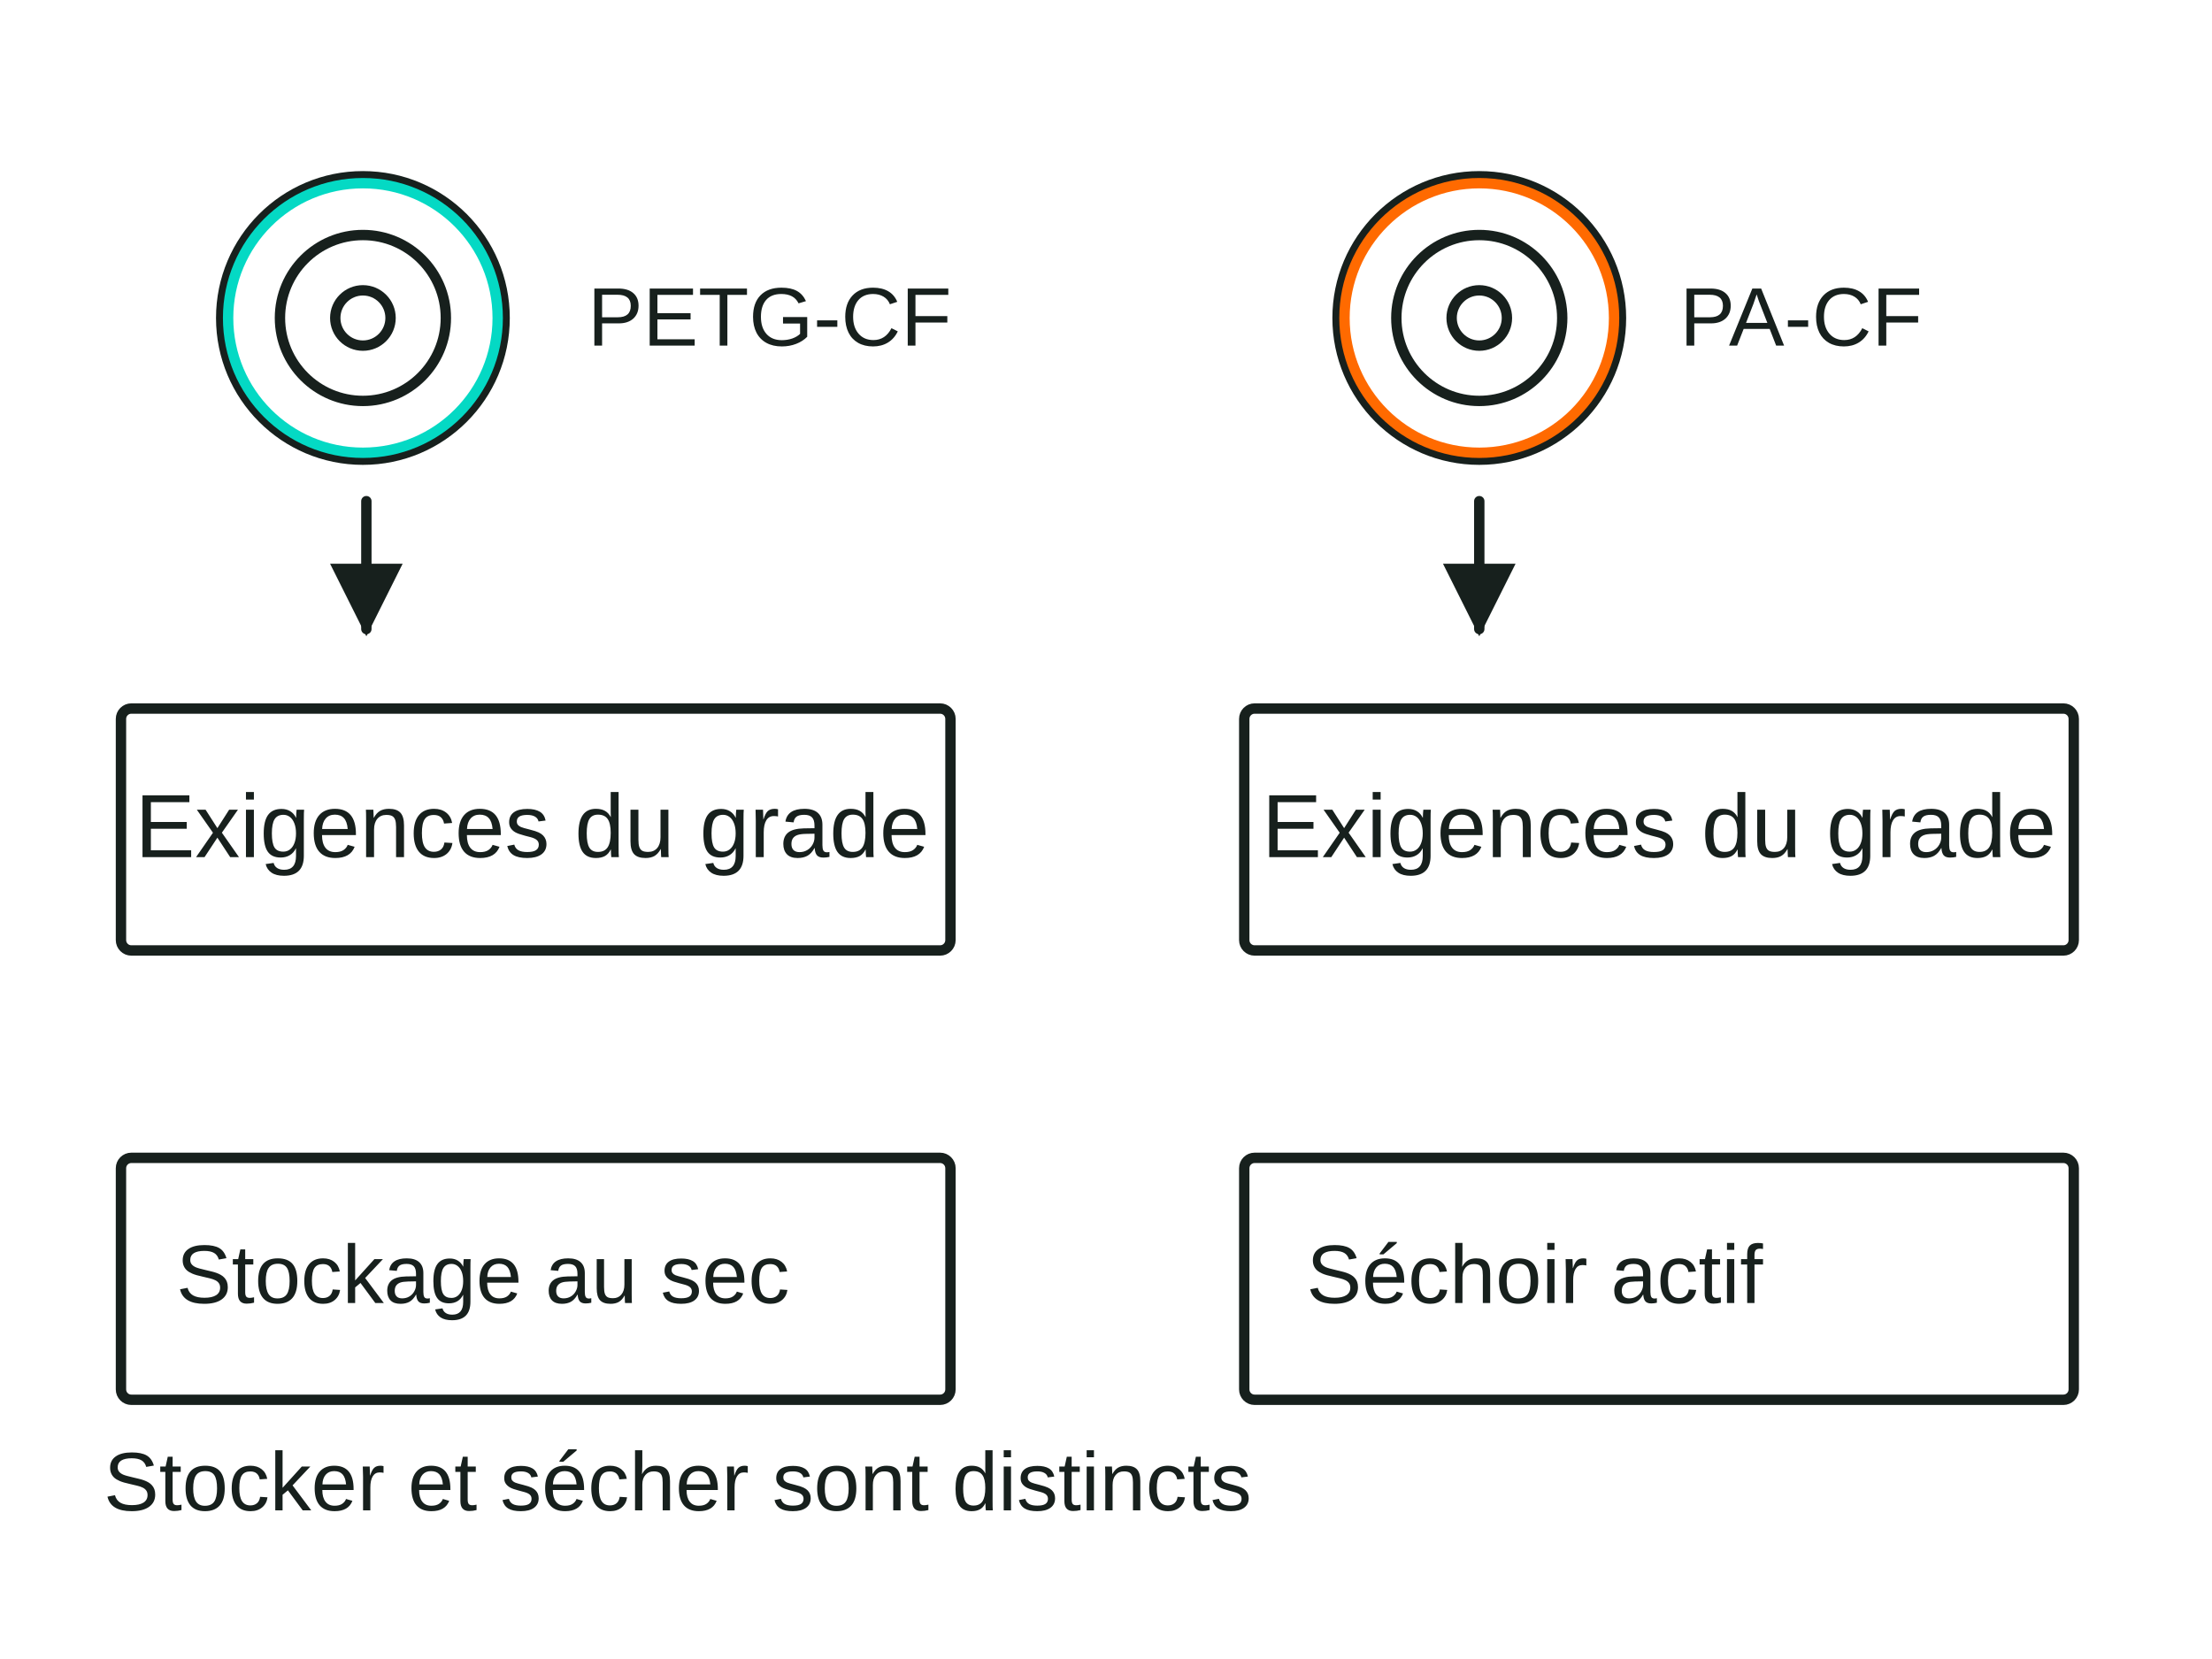
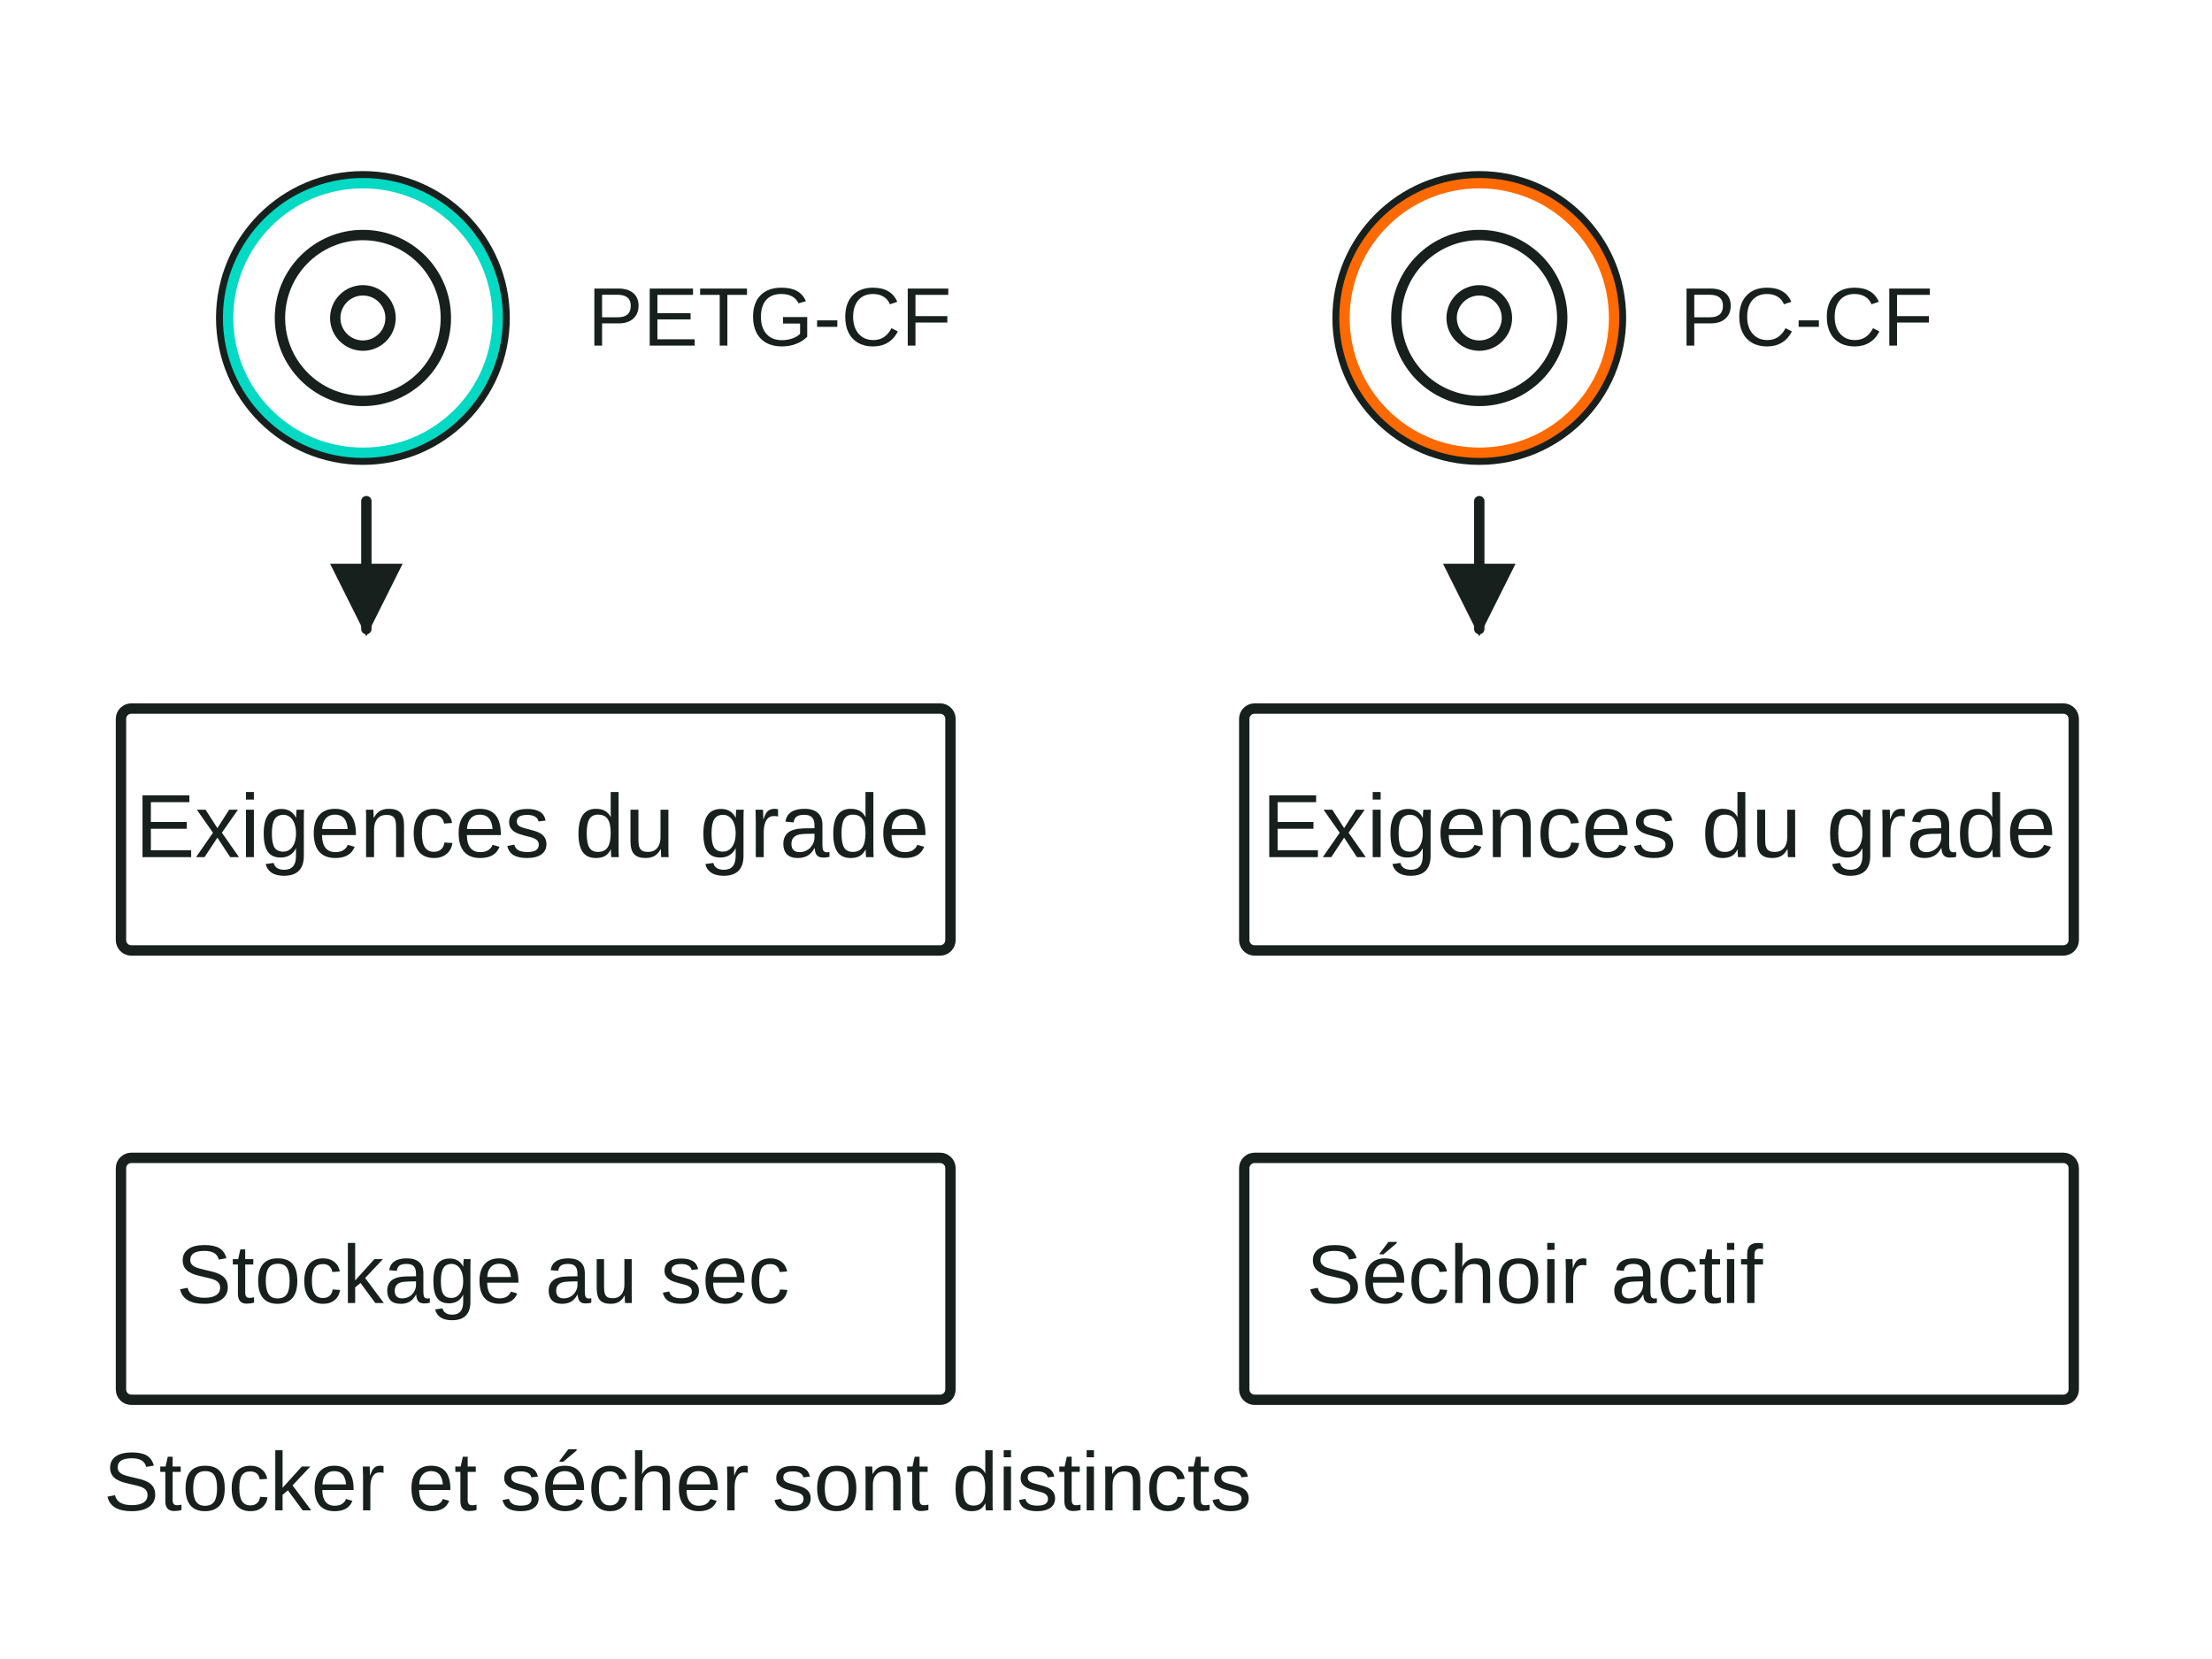
<svg xmlns="http://www.w3.org/2000/svg" width="640" height="480" viewBox="0 0 640 480" role="img" aria-labelledby="title desc">
  <defs>
    <marker id="arrow" viewBox="0 0 10 10" refX="9" refY="5" markerWidth="7" markerHeight="7" orient="auto-start-reverse">
      <path d="M0 0L10 5L0 10Z" fill="#17201d" />
    </marker>
  </defs>
  <rect width="640" height="480" fill="#fff" />
  <g fill="none" stroke="#17201d" stroke-width="3" stroke-linecap="round" stroke-linejoin="round" font-family="Arial, sans-serif">
    <circle cx="105" cy="92" r="39" stroke="#17201d" fill="#fff" stroke-width="7" />
    <circle cx="105" cy="92" r="39" stroke="#04D9C4" fill="#fff" />
    <circle cx="105" cy="92" r="24" stroke="#17201d" fill="#fff" />
    <circle cx="105" cy="92" r="8" stroke="#17201d" fill="#fff" />
    <circle cx="428" cy="92" r="39" stroke="#17201d" fill="#fff" stroke-width="7" />
    <circle cx="428" cy="92" r="39" stroke="#FF6A00" fill="#fff" />
    <circle cx="428" cy="92" r="24" stroke="#17201d" fill="#fff" />
    <circle cx="428" cy="92" r="8" stroke="#17201d" fill="#fff" />
    <text x="170" y="100" fill="#17201d" stroke="none" font-size="24" text-anchor="start">
      <tspan x="170" dy="0">PETG-CF</tspan>
    </text>
    <text x="486" y="100" fill="#17201d" stroke="none" font-size="24" text-anchor="start">
-       <tspan x="486" dy="0">PA-CF</tspan>
+       <tspan x="486" dy="0">PC-CF</tspan>
    </text>
    <path d="M106 145L106 182" stroke="#17201d" marker-end="url(#arrow)" />
    <path d="M428 145L428 182" stroke="#17201d" marker-end="url(#arrow)" />
    <rect x="35" y="205" width="240" height="70" rx="3" fill="#fff" stroke="#17201d" />
    <rect x="360" y="205" width="240" height="70" rx="3" fill="#fff" stroke="#17201d" />
    <text x="154" y="248" fill="#17201d" stroke="none" font-size="26" text-anchor="middle">
      <tspan x="154" dy="0">Exigences du grade</tspan>
    </text>
    <text x="480" y="248" fill="#17201d" stroke="none" font-size="26" text-anchor="middle">
      <tspan x="480" dy="0">Exigences du grade</tspan>
    </text>
    <rect x="35" y="335" width="240" height="70" rx="3" fill="#fff" stroke="#17201d" />
    <rect x="360" y="335" width="240" height="70" rx="3" fill="#fff" stroke="#17201d" />
    <text x="51" y="377" fill="#17201d" stroke="none" font-size="24" text-anchor="start">
      <tspan x="51" dy="0">Stockage au sec</tspan>
    </text>
    <text x="378" y="377" fill="#17201d" stroke="none" font-size="24" text-anchor="start">
      <tspan x="378" dy="0">Séchoir actif</tspan>
    </text>
    <text x="30" y="437" fill="#17201d" stroke="none" font-size="24" text-anchor="start">
      <tspan x="30" dy="0">Stocker et sécher sont distincts</tspan>
    </text>
  </g>
</svg>
